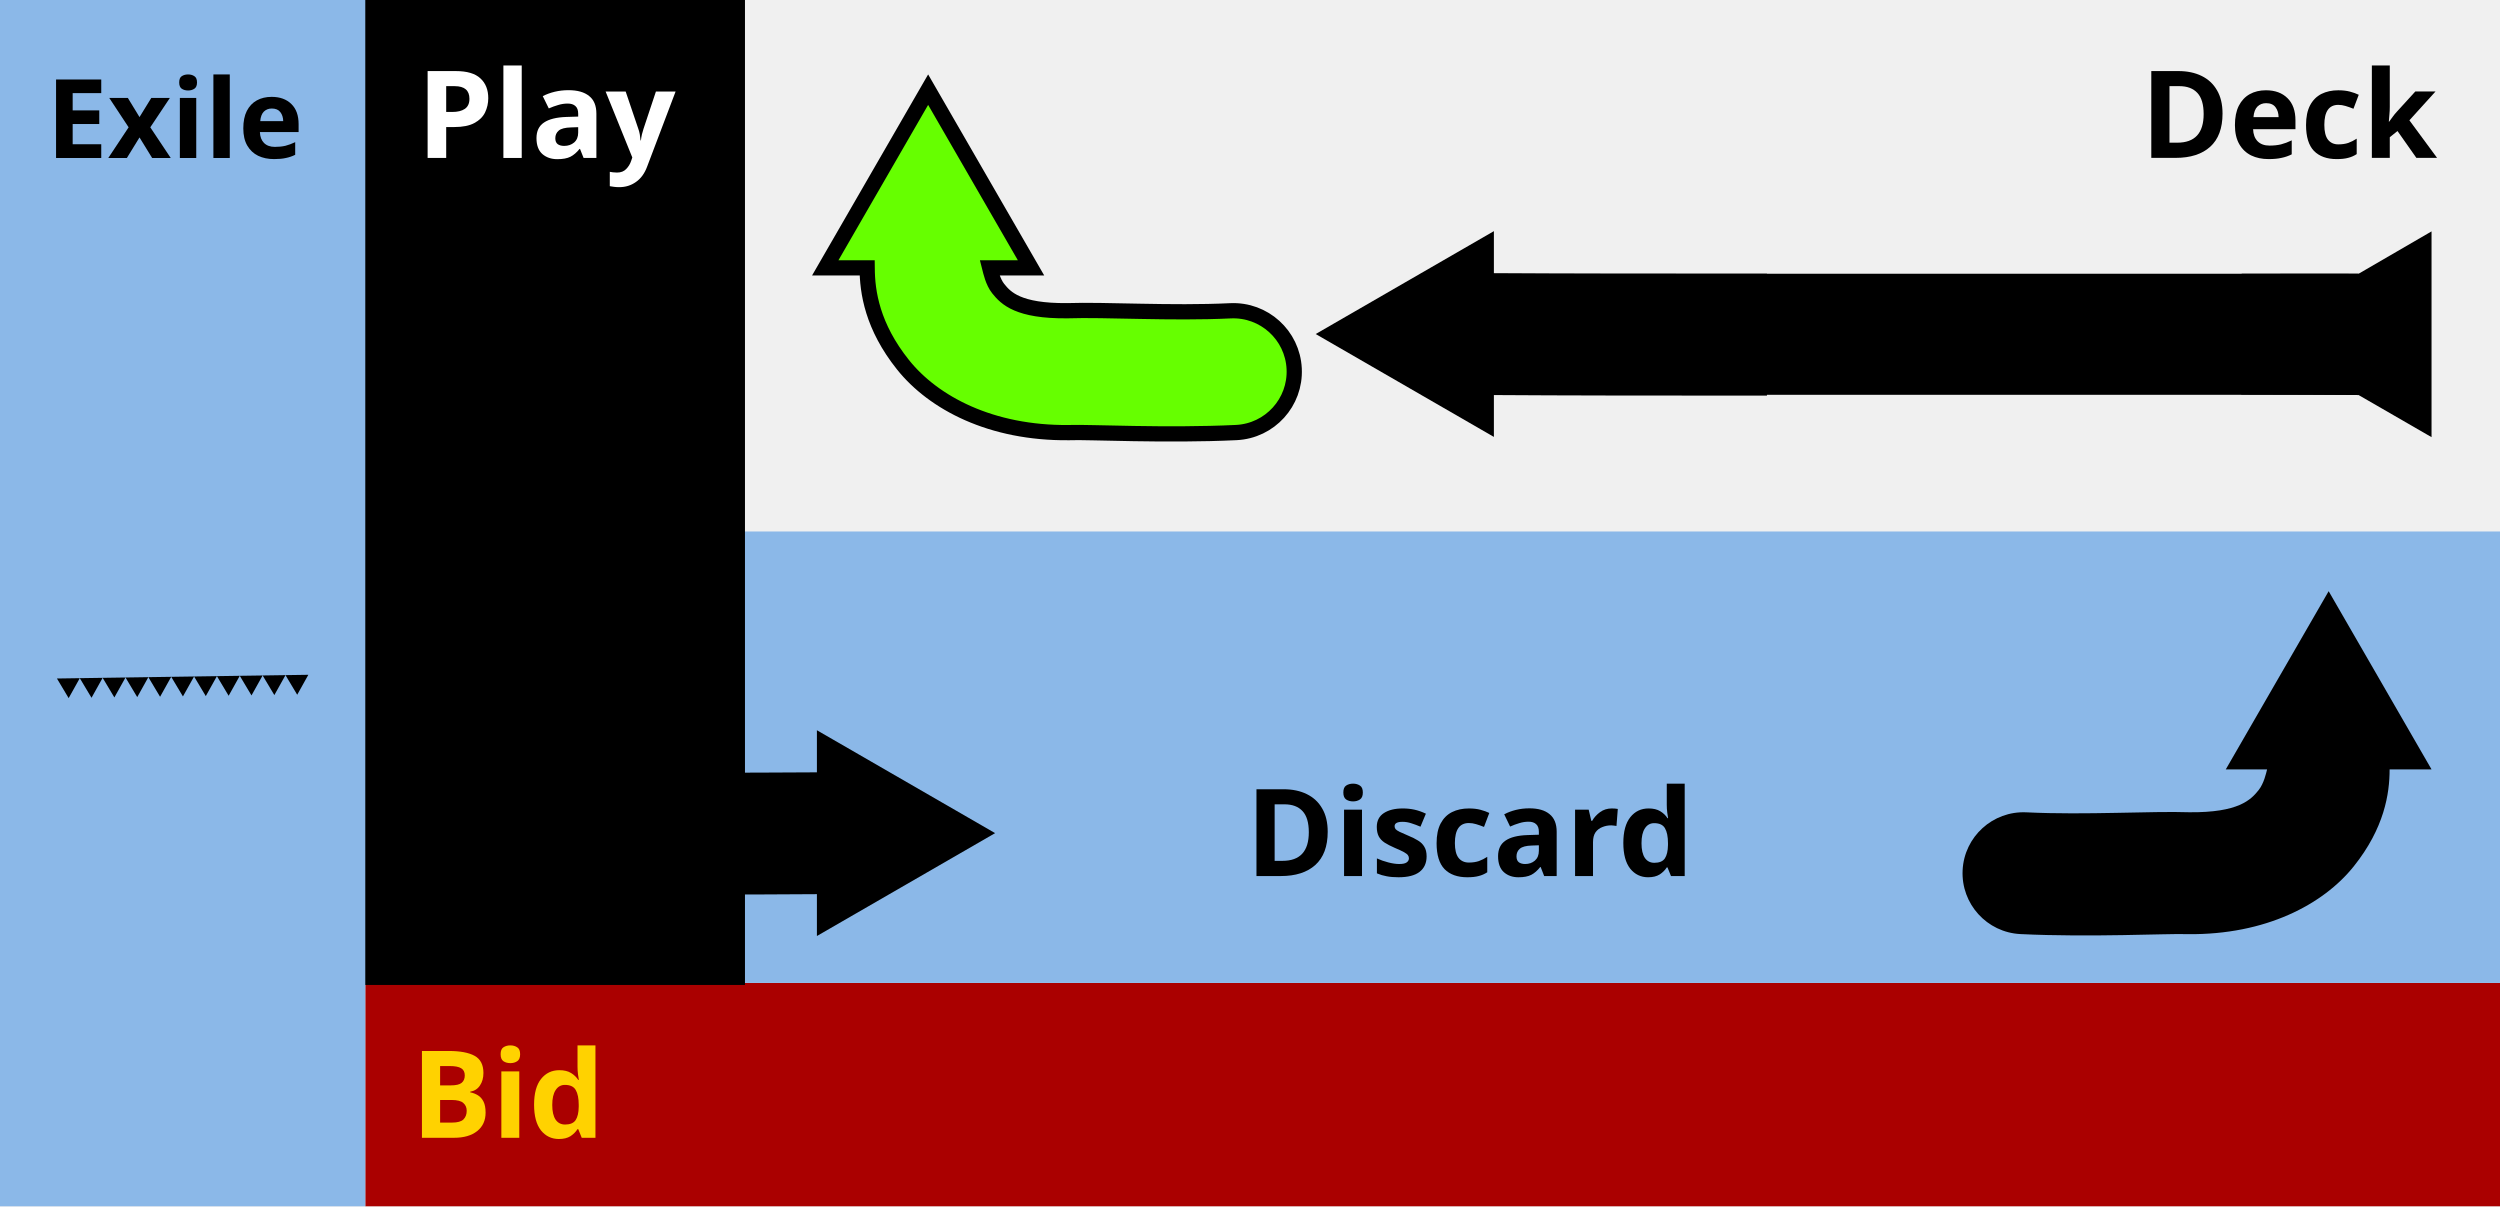
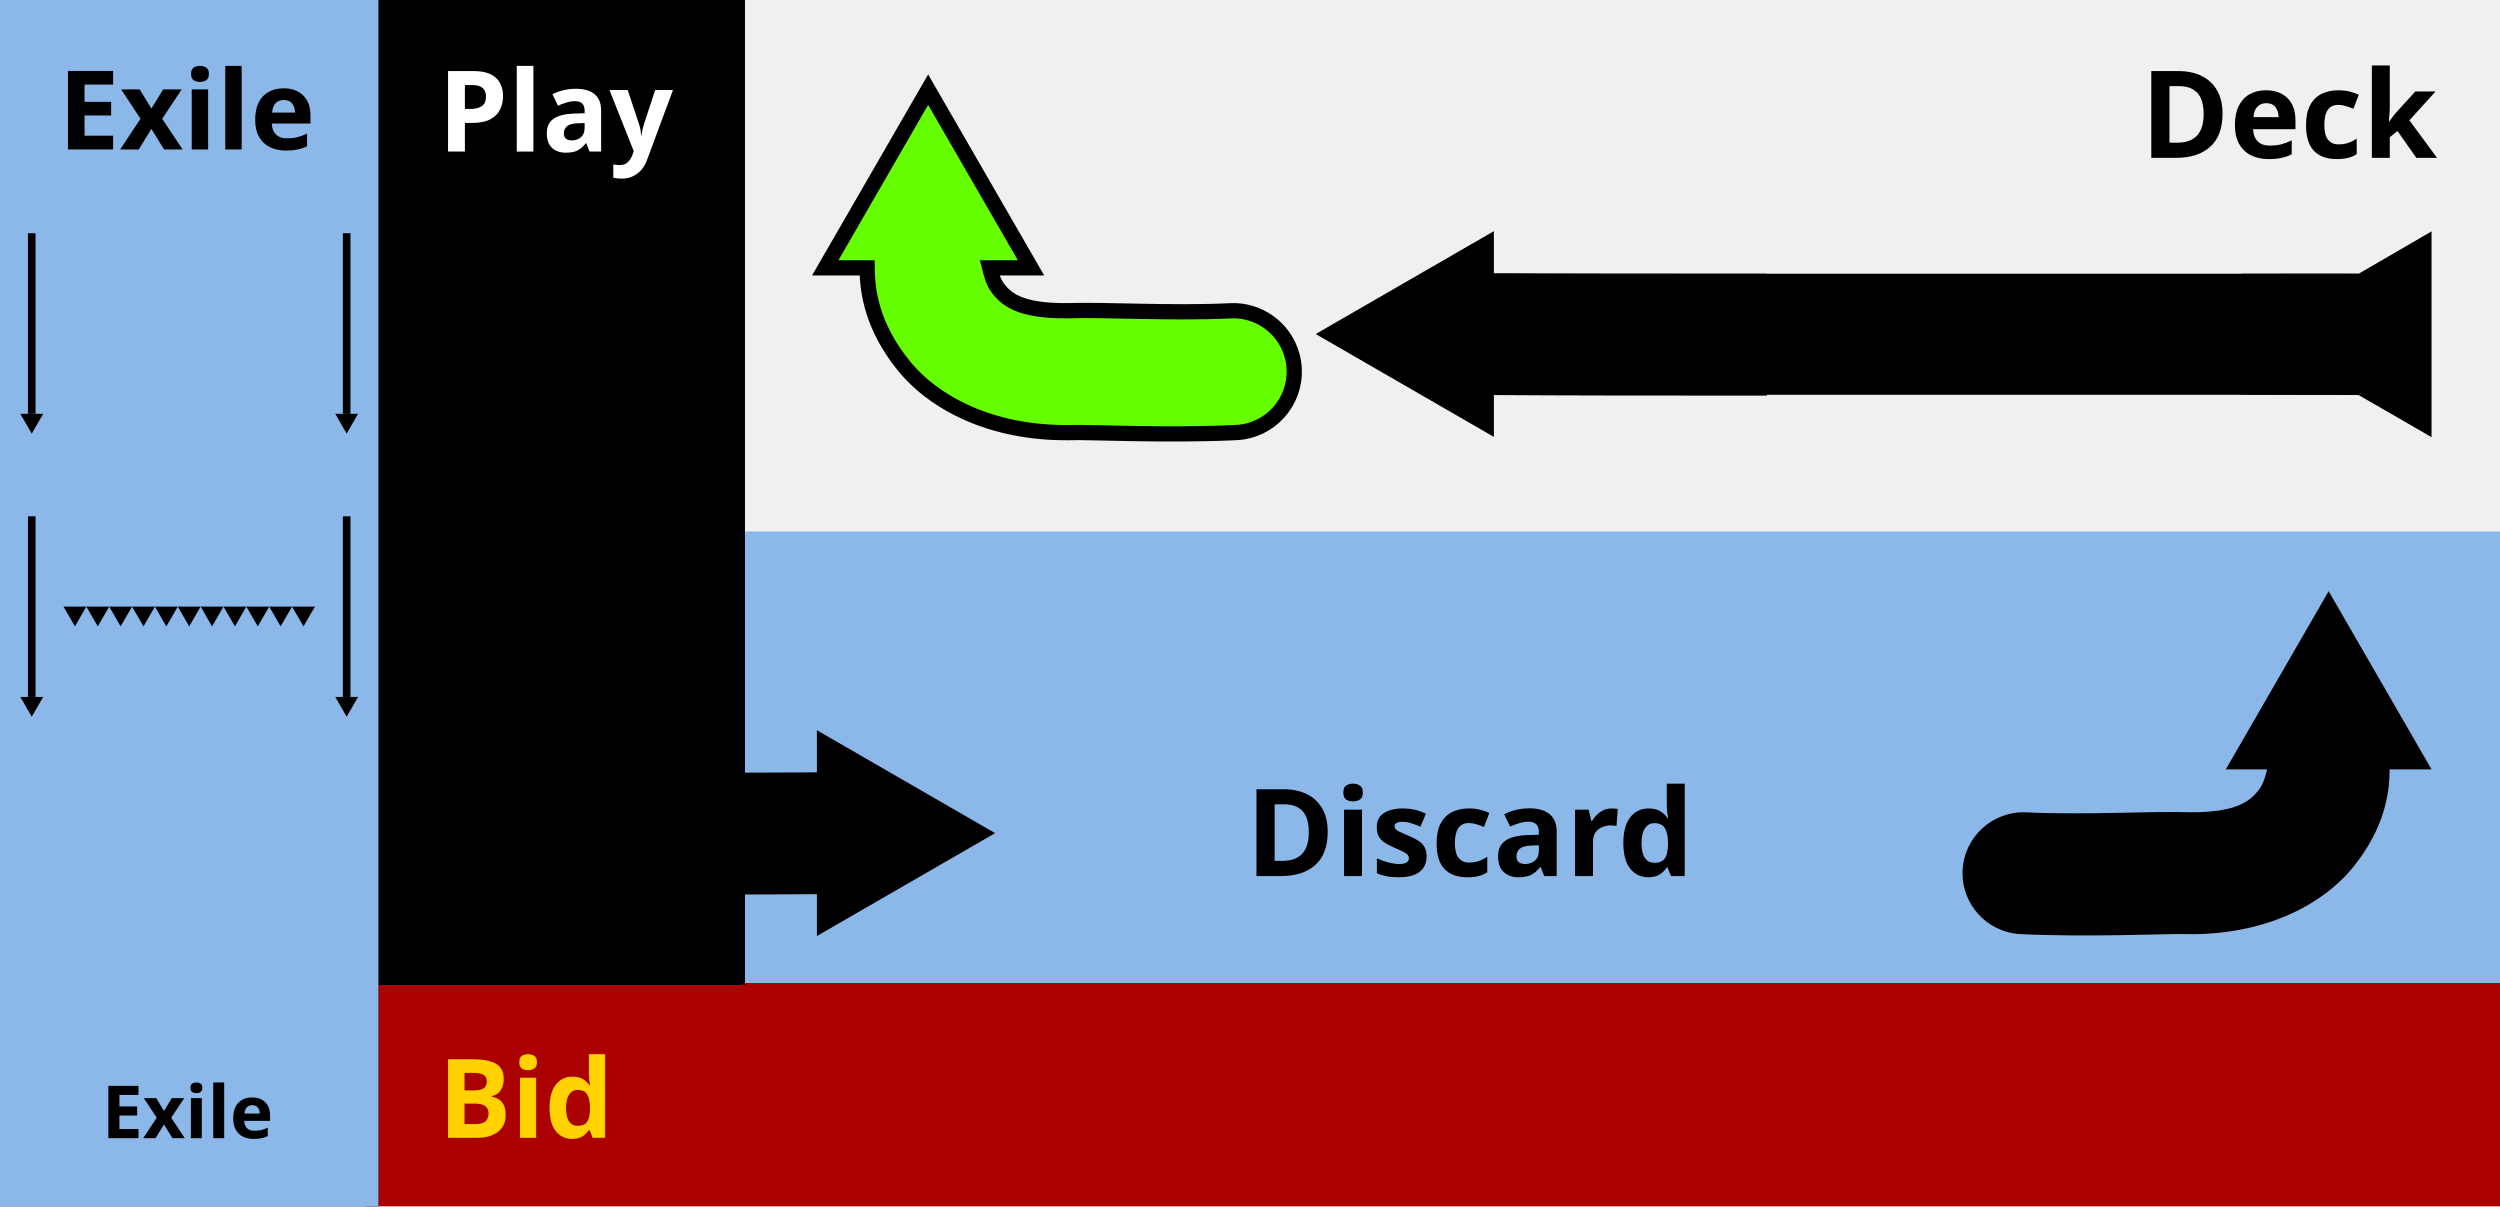
<svg xmlns="http://www.w3.org/2000/svg" width="1640.626" height="791.62" viewBox="0 0 1640.626 791.62" id="svg2" version="1.1" xml:space="preserve">
  <defs id="defs4" />
  <g id="layer1" transform="translate(643.7849,-990.1887)">
    <rect transform="rotate(90)" y="-996.841" x="1635.238" height="1400.908" width="146.571" id="rect4183-8-5-9-3-6-3-7-5-6-1-7-1-1-3-9-7-2-5-7-2-6-1-2-2" style="fill:#aa0000;fill-opacity:1;stroke:none;stroke-width:13.235;stroke-linecap:round;stroke-linejoin:round;stroke-miterlimit:4;stroke-dasharray:none;stroke-opacity:1" ry="0" />
    <rect transform="rotate(90)" y="-996.841" x="1338.976" height="1639.264" width="296.262" id="rect4183-8-5-9-3-6-3-7-5-6-1-7-1-1-3-9-7-2-5-7-2-6-1-2-28-6" style="fill:#8bb8e8;fill-opacity:1;stroke:none;stroke-width:14.316;stroke-linecap:round;stroke-linejoin:round;stroke-miterlimit:4;stroke-dasharray:none;stroke-opacity:1" ry="0" />
    <rect transform="rotate(90)" y="154.898" x="990.189" height="487.526" width="646.377" id="rect4183-8-5-9-3-6-3-7-5-6-1-7-1-1-3-9-7-2-5-7-2-6-1-2-28-9" style="fill:#000000;fill-opacity:1;stroke:none;stroke-width:12.974;stroke-linecap:round;stroke-linejoin:miter;stroke-miterlimit:4;stroke-dasharray:none;stroke-opacity:1" ry="0" />
    <g id="g4546" transform="matrix(3.58096,0,0,2.224477,174.3997,-2078.988)" style="fill:#b3b3b3" />
    <g id="g4546-2" transform="matrix(3.58096,0,0,2.224477,204.5778,-1888.983)" style="fill:#b3b3b3" />
    <g id="g4546-6" transform="matrix(3.58096,0,0,2.224477,-78.36814,-1512.532)" style="fill:#b3b3b3" />
    <g aria-label="SHIP" transform="matrix(0,0.7466666,-0.7466666,0,362.2432,657.4747)" id="text2762" style="font-weight:bold;font-size:85.77px;line-height:1.25;-inkscape-font-specification:'sans-serif, Bold';fill:#ffffff;stroke-width:1.339" />
    <g id="g4546-60" transform="matrix(3.58096,0,0,2.224477,204.5778,-1271.28)" style="fill:#b3b3b3" />
    <g aria-label="SHIP" transform="matrix(0,0.7466667,-0.7466667,0,645.1894,898.7265)" id="text2762-8" style="font-weight:bold;font-size:85.77px;line-height:1.25;-inkscape-font-specification:'sans-serif, Bold';fill:#ffffff;stroke-width:1.339" />
    <g aria-label="Deck " transform="matrix(2.188597,0,0,2.211462,-2020.548,-1658.883)" id="text15701-9" style="font-weight:600;font-size:36.079px;line-height:1.25;font-family:FreeSans;-inkscape-font-specification:'FreeSans, Semi-Bold';stroke-width:0.455">
      <path d="m 1295.489,1231.599 q 0,6.53 -3.716,9.85 -3.68,3.283 -10.355,3.283 h -7.288 v -25.76 h 8.082 q 4.041,0 6.999,1.443 2.995,1.443 4.618,4.257 1.66,2.778 1.66,6.927 z m -5.664,0.144 q 0,-4.293 -1.876,-6.278 -1.876,-2.02 -5.448,-2.02 h -2.922 v 16.777 h 2.345 q 7.901,0 7.901,-8.479 z" id="path13756" />
      <path d="m 1308.514,1224.672 q 4.077,0 6.458,2.345 2.381,2.309 2.381,6.602 v 2.598 h -12.7 q 0.072,2.273 1.335,3.572 1.299,1.299 3.572,1.299 1.912,0 3.464,-0.361 1.551,-0.397 3.211,-1.191 v 4.149 q -1.443,0.722 -3.067,1.046 -1.587,0.361 -3.861,0.361 -2.958,0 -5.231,-1.082 -2.273,-1.119 -3.572,-3.355 -1.299,-2.237 -1.299,-5.628 0,-3.464 1.155,-5.737 1.191,-2.309 3.283,-3.464 2.093,-1.155 4.871,-1.155 z m 0.036,3.824 q -1.551,0 -2.598,1.01 -1.01,1.01 -1.191,3.139 h 7.54 q -0.036,-1.804 -0.938,-2.958 -0.902,-1.191 -2.814,-1.191 z" id="path13758" />
      <path d="m 1329.728,1245.093 q -4.402,0 -6.819,-2.417 -2.381,-2.453 -2.381,-7.685 0,-3.608 1.227,-5.881 1.227,-2.273 3.391,-3.355 2.201,-1.082 5.051,-1.082 2.02,0 3.5,0.397 1.515,0.397 2.634,0.938 l -1.587,4.149 q -1.263,-0.505 -2.381,-0.83 -1.082,-0.325 -2.165,-0.325 -4.185,0 -4.185,5.953 0,2.958 1.082,4.365 1.118,1.407 3.103,1.407 1.696,0 2.994,-0.433 1.299,-0.469 2.526,-1.263 v 4.582 q -1.227,0.794 -2.598,1.119 -1.335,0.361 -3.392,0.361 z" id="path13760" />
      <path d="m 1345.639,1229.579 q 0,1.118 -0.108,2.237 -0.072,1.082 -0.18,2.201 h 0.072 q 0.541,-0.758 1.118,-1.515 0.577,-0.794 1.227,-1.479 l 5.52,-5.989 h 6.061 l -7.829,8.551 8.298,11.148 h -6.206 l -5.664,-7.973 -2.309,1.84 v 6.133 h -5.376 v -27.42 h 5.376 z" id="path13762" />
    </g>
    <path id="path283-2-6" style="color:#000000;fill:#000000;fill-opacity:1;fill-rule:evenodd;stroke-width:2.2;stroke-linecap:round;-inkscape-stroke:none" d="m 884.396,1378.16 67.518,116.945 h -27.514 v 0.566 -0.566 c 0,15.941 -3.445,38.505 -23.508,63.598 -20.063,25.092 -57.894,45.026 -108.69,44.529 h -0.59 l -0.592,-0.024 c -11.806,-0.465 -62.808,2.196 -108.807,-0.022 a 40,40 0 0 1 -38.031,-41.873 40,40 0 0 1 41.873,-38.031 c 39.232,1.886 81.819,-0.929 107.117,-0.05 -0.066,-6e-4 -0.124,0 -0.19,0 l 1.182,0.026 c -0.317,-0.022 -0.67,-0.022 -0.992,-0.028 32.112,0.279 40.172,-8.163 45.233,-14.492 3.54,-4.428 4.995,-11.296 5.59,-13.635 h -27.115 z" />
    <g aria-label="Discard" transform="matrix(2.188597,0,0,2.211462,-1855.978,-1658.883)" id="text15701-9-8-9" style="font-weight:600;font-size:36.079px;line-height:1.25;font-family:FreeSans;-inkscape-font-specification:'FreeSans, Semi-Bold';stroke-width:0.455">
      <path d="m 951.979,1444.717 q 0,6.53 -3.716,9.85 -3.68,3.283 -10.355,3.283 h -7.288 v -25.76 h 8.082 q 4.041,0 6.999,1.443 2.995,1.443 4.618,4.257 1.66,2.778 1.66,6.927 z m -5.664,0.144 q 0,-4.293 -1.876,-6.278 -1.876,-2.02 -5.448,-2.02 h -2.922 v 16.777 h 2.345 q 7.901,0 7.901,-8.479 z" id="path13741" />
      <path d="m 959.591,1430.43 q 1.191,0 2.057,0.577 0.866,0.541 0.866,2.057 0,1.479 -0.866,2.057 -0.866,0.577 -2.057,0.577 -1.227,0 -2.093,-0.577 -0.83,-0.577 -0.83,-2.057 0,-1.515 0.83,-2.057 0.866,-0.577 2.093,-0.577 z m 2.67,7.721 v 19.699 h -5.376 v -19.699 z" id="path13743" />
      <path d="m 981.636,1452.005 q 0,2.994 -2.129,4.618 -2.093,1.587 -6.278,1.587 -2.057,0 -3.536,-0.289 -1.479,-0.253 -2.958,-0.866 v -4.438 q 1.587,0.722 3.428,1.191 1.84,0.469 3.247,0.469 1.587,0 2.237,-0.469 0.685,-0.469 0.685,-1.227 0,-0.505 -0.289,-0.902 -0.253,-0.397 -1.155,-0.902 -0.902,-0.505 -2.814,-1.299 -1.84,-0.794 -3.031,-1.551 -1.191,-0.794 -1.768,-1.876 -0.577,-1.118 -0.577,-2.778 0,-2.742 2.129,-4.113 2.129,-1.371 5.664,-1.371 1.84,0 3.5,0.361 1.66,0.361 3.428,1.191 l -1.624,3.861 q -1.443,-0.613 -2.742,-1.01 -1.299,-0.433 -2.634,-0.433 -2.381,0 -2.381,1.299 0,0.469 0.289,0.866 0.325,0.361 1.191,0.794 0.902,0.433 2.634,1.155 1.696,0.685 2.922,1.443 1.227,0.722 1.876,1.84 0.685,1.082 0.685,2.85 z" id="path13745" />
      <path d="m 993.83,1458.211 q -4.402,0 -6.819,-2.417 -2.381,-2.453 -2.381,-7.685 0,-3.608 1.227,-5.881 1.227,-2.273 3.391,-3.355 2.201,-1.082 5.051,-1.082 2.02,0 3.5,0.397 1.515,0.397 2.634,0.938 l -1.587,4.149 q -1.263,-0.505 -2.381,-0.83 -1.082,-0.325 -2.165,-0.325 -4.185,0 -4.185,5.953 0,2.958 1.082,4.365 1.118,1.407 3.103,1.407 1.696,0 2.995,-0.433 1.299,-0.469 2.526,-1.263 v 4.582 q -1.227,0.794 -2.598,1.119 -1.335,0.361 -3.391,0.361 z" id="path13747" />
      <path d="m 1012.447,1437.754 q 3.969,0 6.061,1.732 2.129,1.696 2.129,5.231 v 13.133 h -3.752 l -1.046,-2.67 h -0.144 q -1.263,1.587 -2.67,2.309 -1.407,0.722 -3.861,0.722 -2.634,0 -4.366,-1.515 -1.732,-1.551 -1.732,-4.726 0,-3.139 2.201,-4.618 2.201,-1.515 6.602,-1.66 l 3.428,-0.108 v -0.866 q 0,-1.551 -0.83,-2.273 -0.794,-0.722 -2.237,-0.722 -1.443,0 -2.814,0.433 -1.371,0.397 -2.742,1.01 l -1.768,-3.644 q 1.587,-0.83 3.5,-1.299 1.948,-0.469 4.041,-0.469 z m 0.758,11.04 q -2.598,0.072 -3.608,0.938 -1.01,0.866 -1.01,2.273 0,1.227 0.722,1.768 0.722,0.505 1.876,0.505 1.732,0 2.922,-1.01 1.191,-1.046 1.191,-2.922 v -1.623 z" id="path13749" />
      <path d="m 1037.161,1437.79 q 0.397,0 0.938,0.036 0.541,0.036 0.866,0.108 l -0.397,5.051 q -0.253,-0.072 -0.758,-0.108 -0.469,-0.072 -0.83,-0.072 -1.371,0 -2.634,0.505 -1.263,0.469 -2.057,1.551 -0.758,1.082 -0.758,2.958 v 10.03 h -5.376 v -19.699 h 4.077 l 0.794,3.319 h 0.253 q 0.866,-1.515 2.381,-2.598 1.515,-1.082 3.5,-1.082 z" id="path13751" />
      <path d="m 1048.057,1458.211 q -3.283,0 -5.376,-2.562 -2.057,-2.598 -2.057,-7.613 0,-5.051 2.093,-7.649 2.093,-2.598 5.484,-2.598 2.129,0 3.5,0.83 1.371,0.83 2.165,2.057 h 0.18 q -0.108,-0.577 -0.253,-1.66 -0.144,-1.118 -0.144,-2.273 v -6.314 h 5.376 v 27.42 h -4.113 l -1.046,-2.562 h -0.216 q -0.794,1.227 -2.129,2.092 -1.335,0.83 -3.464,0.83 z m 1.876,-4.293 q 2.237,0 3.139,-1.299 0.902,-1.335 0.938,-3.969 v -0.577 q 0,-2.886 -0.902,-4.402 -0.866,-1.515 -3.247,-1.515 -1.768,0 -2.778,1.551 -1.01,1.515 -1.01,4.402 0,2.886 1.01,4.366 1.01,1.443 2.85,1.443 z" id="path13753" />
    </g>
    <path id="path4788-2-6-6-6" style="fill:#000000;fill-opacity:1;stroke:none;stroke-width:22.727;stroke-dasharray:none;stroke-dashoffset:0;stroke-opacity:0.511" d="m -107.69,1604.45 116.943,-67.518 -116.943,-67.518 v 27.617 c -44.283,0.307 -108.445,0.364 -179.205,0.336 v 79.982 c 71.001,0.024 134.477,-0.052 179.205,-0.369 z" />
-     <g aria-label="Bid" transform="matrix(0.9948167,0,0,1.00521,261.3788,795.8879)" id="text15701-9-8" style="font-weight:600;font-size:79.374px;line-height:1.25;font-family:FreeSans;-inkscape-font-specification:'FreeSans, Semi-Bold';fill:#ffd200;stroke-width:1">
+     <g aria-label="Bid" transform="matrix(0.9005305,0,0,0.9099389,218.9668,885.0908)" id="text15701-9-8" style="font-weight:600;font-size:79.374px;line-height:1.25;font-family:FreeSans;-inkscape-font-specification:'FreeSans, Semi-Bold';fill:#ffd200;stroke-width:1">
      <path d="m -613.916,879.423 q 11.35,0 17.145,3.175 5.794,3.175 5.794,11.192 0,4.842 -2.302,8.175 -2.222,3.334 -6.429,4.048 v 0.397 q 2.857,0.556 5.159,1.984 2.302,1.429 3.651,4.127 1.349,2.699 1.349,7.144 0,7.699 -5.556,12.065 -5.556,4.366 -15.24,4.366 h -21.193 v -56.673 z m 1.349,22.463 q 5.239,0 7.223,-1.667 2.064,-1.667 2.064,-4.842 0,-3.254 -2.381,-4.683 -2.381,-1.429 -7.541,-1.429 h -6.35 v 12.62 z m -6.985,9.525 v 14.764 h 7.858 q 5.397,0 7.541,-2.064 2.143,-2.143 2.143,-5.636 0,-3.175 -2.222,-5.08 -2.143,-1.984 -7.858,-1.984 z" id="path13094" />
      <path d="m -573.197,875.772 q 2.619,0 4.524,1.27 1.905,1.191 1.905,4.524 0,3.254 -1.905,4.524 -1.905,1.27 -4.524,1.27 -2.699,0 -4.604,-1.27 -1.826,-1.27 -1.826,-4.524 0,-3.334 1.826,-4.524 1.905,-1.27 4.604,-1.27 z m 5.874,16.986 v 43.338 h -11.827 v -43.338 z" id="path13096" />
      <path d="m -541.21,936.89 q -7.223,0 -11.827,-5.636 -4.524,-5.715 -4.524,-16.748 0,-11.112 4.604,-16.827 4.604,-5.715 12.065,-5.715 4.683,0 7.699,1.826 3.016,1.826 4.762,4.524 h 0.397 q -0.238,-1.27 -0.556,-3.651 -0.318,-2.461 -0.318,-5.001 v -13.89 h 11.827 v 60.324 h -9.049 l -2.302,-5.636 h -0.476 q -1.746,2.699 -4.683,4.604 -2.937,1.826 -7.62,1.826 z m 4.127,-9.445 q 4.921,0 6.906,-2.857 1.984,-2.937 2.064,-8.731 v -1.27 q 0,-6.35 -1.984,-9.684 -1.905,-3.334 -7.144,-3.334 -3.889,0 -6.112,3.413 -2.222,3.334 -2.222,9.684 0,6.35 2.222,9.604 2.222,3.175 6.271,3.175 z" id="path13098" />
-     </g>
-     <rect transform="matrix(0,-1,-1,0,0,0)" y="404.067" x="-1781.809" height="239.717" width="791.62" id="rect4183-8-5-9-3-6-3-7-5-6-1-7-1-1-3-9-7-2-5-7-2-6-1-2-28-9-3-7" style="fill:#8bb8e8;fill-opacity:1;stroke:none;stroke-width:10.789;stroke-linecap:round;stroke-linejoin:miter;stroke-miterlimit:4;stroke-dasharray:none;stroke-opacity:1" ry="0" />
-     <g aria-label="Play" transform="matrix(1.017002,0,0,1.006074,279.1159,-493.7303)" id="text15701-9-5" style="font-weight:600;font-size:79.374px;line-height:1.25;font-family:FreeSans;-inkscape-font-specification:'FreeSans, Semi-Bold';fill:#ffffff;stroke:none;stroke-width:0.96">
-       <path d="m -613.439,1521.32 q 10.954,0 15.954,4.762 5.08,4.683 5.08,12.938 0,4.921 -2.064,9.287 -2.064,4.286 -6.906,6.905 -4.762,2.619 -13.017,2.619 h -5.159 v 20.161 h -11.985 v -56.673 z m -0.635,9.842 h -5.477 v 16.827 h 3.969 q 5.08,0 8.017,-1.984 3.016,-2.064 3.016,-6.588 0,-8.255 -9.525,-8.255 z" id="path13110" style="fill:#ffffff;stroke:none;stroke-width:0.96" />
-       <path d="m -570.815,1577.993 h -11.827 v -60.324 h 11.827 z" id="path13112" style="fill:#ffffff;stroke:none;stroke-width:0.96" />
-       <path d="m -540.653,1533.782 q 8.731,0 13.335,3.81 4.683,3.731 4.683,11.509 v 28.892 h -8.255 l -2.302,-5.874 h -0.318 q -2.778,3.492 -5.874,5.08 -3.096,1.587 -8.493,1.587 -5.794,0 -9.604,-3.334 -3.81,-3.413 -3.81,-10.398 0,-6.905 4.842,-10.16 4.842,-3.334 14.525,-3.651 l 7.541,-0.238 v -1.905 q 0,-3.413 -1.826,-5 -1.746,-1.587 -4.921,-1.587 -3.175,0 -6.191,0.953 -3.016,0.873 -6.032,2.222 l -3.889,-8.017 q 3.492,-1.826 7.699,-2.857 4.286,-1.032 8.89,-1.032 z m 1.667,24.288 q -5.715,0.159 -7.937,2.064 -2.222,1.905 -2.222,5 0,2.699 1.587,3.889 1.587,1.111 4.127,1.111 3.81,0 6.429,-2.223 2.619,-2.302 2.619,-6.429 v -3.572 z" id="path13114" style="fill:#ffffff;stroke:none;stroke-width:0.96" />
-       <path d="m -516.682,1534.655 h 12.938 l 8.175,24.368 q 0.635,1.746 0.952,3.651 0.317,1.826 0.476,3.889 h 0.238 q 0.238,-2.064 0.635,-3.889 0.476,-1.905 1.032,-3.651 l 8.017,-24.368 h 12.7 l -18.335,48.894 q -2.461,6.747 -7.223,10.081 -4.683,3.413 -10.874,3.413 -1.984,0 -3.492,-0.238 -1.429,-0.159 -2.54,-0.397 v -9.366 q 0.873,0.159 2.064,0.318 1.27,0.159 2.619,0.159 3.731,0 5.874,-2.302 2.222,-2.223 3.254,-5.397 l 0.714,-2.143 z" id="path13116" style="fill:#ffffff;stroke:none;stroke-width:0.96" />
-     </g>
-     <g aria-label="Play" transform="matrix(0.9948167,0,0,1.00521,-59.52122,-87.73282)" id="text15701-9-5-5-1-4" style="font-weight:600;font-size:79.374px;line-height:1.25;font-family:FreeSans;-inkscape-font-specification:'FreeSans, Semi-Bold';fill:#000000;fill-opacity:1;stroke-width:1">
-       <g aria-label="Exile" transform="scale(1.00521,0.9948168)" id="text2388-9" style="font-weight:bold;font-size:72.152px;font-family:'Atkinson Hyperlegible Next';-inkscape-font-specification:'Atkinson Hyperlegible Next Bold';fill:#000000;fill-opacity:1;stroke-width:4.153">
-         <path d="m -517.818,1181.605 h -29.655 v -51.517 h 29.655 v 8.947 h -18.76 v 11.328 h 17.461 v 8.947 h -17.461 v 13.276 h 18.76 z" style="font-family:'Noto Sans';-inkscape-font-specification:'Noto Sans, Bold';fill:#000000;fill-opacity:1" id="path5703" />
-         <path d="m -499.853,1161.474 -12.699,-19.265 h 12.194 l 7.648,12.555 7.72,-12.555 h 12.194 l -12.843,19.265 13.42,20.131 h -12.194 l -8.298,-13.492 -8.298,13.492 h -12.194 z" style="font-family:'Noto Sans';-inkscape-font-specification:'Noto Sans, Bold';fill:#000000;fill-opacity:1" id="path5705" />
-         <path d="m -460.818,1126.769 q 2.381,0 4.113,1.154 1.732,1.082 1.732,4.113 0,2.958 -1.732,4.113 -1.732,1.154 -4.113,1.154 -2.453,0 -4.185,-1.154 -1.659,-1.155 -1.659,-4.113 0,-3.03 1.659,-4.113 1.732,-1.154 4.185,-1.154 z m 5.339,15.441 v 39.395 h -10.751 v -39.395 z" style="font-family:'Noto Sans';-inkscape-font-specification:'Noto Sans, Bold';fill:#000000;fill-opacity:1" id="path5707" />
-         <path d="m -433.472,1181.605 h -10.751 v -54.836 h 10.751 z" style="font-family:'Noto Sans';-inkscape-font-specification:'Noto Sans, Bold';fill:#000000;fill-opacity:1" id="path5709" />
-         <path d="m -405.982,1141.488 q 8.153,0 12.915,4.69 4.762,4.618 4.762,13.204 v 5.195 h -25.398 q 0.144,4.546 2.67,7.143 2.597,2.598 7.143,2.598 3.824,0 6.927,-0.722 3.103,-0.794 6.422,-2.381 v 8.297 q -2.886,1.443 -6.133,2.092 -3.175,0.722 -7.72,0.722 -5.916,0 -10.462,-2.164 -4.546,-2.237 -7.143,-6.71 -2.597,-4.473 -2.597,-11.256 0,-6.927 2.309,-11.472 2.381,-4.618 6.566,-6.927 4.185,-2.309 9.741,-2.309 z m 0.072,7.648 q -3.103,0 -5.195,2.02 -2.02,2.02 -2.381,6.277 h 15.08 q -0.072,-3.608 -1.876,-5.917 -1.804,-2.381 -5.628,-2.381 z" style="font-family:'Noto Sans';-inkscape-font-specification:'Noto Sans, Bold';fill:#000000;fill-opacity:1" id="path5711" />
-       </g>
-     </g>
-     <g id="g1306" transform="matrix(-0.999891,0.01476146,0.01476146,0.999891,-1089.001,130.1213)">
-       <path style="fill:#000000;fill-opacity:1;stroke-width:4.923;stroke-linecap:round;stroke-dasharray:none;stroke-opacity:0" id="path41847-15-7-4-5" d="m 689.605,474.572 -36.922,-63.95 73.843,0 z" transform="matrix(0.2031325,0,0,0.2031325,-760.8441,1228.907)" />
-       <path style="fill:#000000;fill-opacity:1;stroke-width:4.923;stroke-linecap:round;stroke-dasharray:none;stroke-opacity:0" id="path41847-15-7-4-5-3" d="m 689.605,474.572 -36.922,-63.95 73.843,0 z" transform="matrix(0.2031325,0,0,0.2031325,-745.8441,1228.907)" />
-       <path style="fill:#000000;fill-opacity:1;stroke-width:4.923;stroke-linecap:round;stroke-dasharray:none;stroke-opacity:0" id="path41847-15-7-4-5-3-6" d="m 689.605,474.572 -36.922,-63.95 73.843,0 z" transform="matrix(0.2031325,0,0,0.2031325,-730.8441,1228.907)" />
-       <path style="fill:#000000;fill-opacity:1;stroke-width:4.923;stroke-linecap:round;stroke-dasharray:none;stroke-opacity:0" id="path41847-15-7-4-5-3-7" d="m 689.605,474.572 -36.922,-63.95 73.843,0 z" transform="matrix(0.2031325,0,0,0.2031325,-715.8441,1228.907)" />
-       <path style="fill:#000000;fill-opacity:1;stroke-width:4.923;stroke-linecap:round;stroke-dasharray:none;stroke-opacity:0" id="path41847-15-7-4-5-3-5" d="m 689.605,474.572 -36.922,-63.95 73.843,0 z" transform="matrix(0.2031325,0,0,0.2031325,-700.8441,1228.907)" />
-       <path style="fill:#000000;fill-opacity:1;stroke-width:4.923;stroke-linecap:round;stroke-dasharray:none;stroke-opacity:0" id="path41847-15-7-4-5-3-3" d="m 689.605,474.572 -36.922,-63.95 73.843,0 z" transform="matrix(0.2031325,0,0,0.2031325,-685.8441,1228.907)" />
-       <path style="fill:#000000;fill-opacity:1;stroke-width:4.923;stroke-linecap:round;stroke-dasharray:none;stroke-opacity:0" id="path41847-15-7-4-5-3-2" d="m 689.605,474.572 -36.922,-63.95 73.843,0 z" transform="matrix(0.2031325,0,0,0.2031325,-670.8441,1228.907)" />
-       <path style="fill:#000000;fill-opacity:1;stroke-width:4.923;stroke-linecap:round;stroke-dasharray:none;stroke-opacity:0" id="path41847-15-7-4-5-3-9" d="m 689.605,474.572 -36.922,-63.95 73.843,0 z" transform="matrix(0.2031325,0,0,0.2031325,-655.8441,1228.907)" />
-       <path style="fill:#000000;fill-opacity:1;stroke-width:4.923;stroke-linecap:round;stroke-dasharray:none;stroke-opacity:0" id="path41847-15-7-4-5-3-1" d="m 689.605,474.572 -36.922,-63.95 73.843,0 z" transform="matrix(0.2031325,0,0,0.2031325,-640.8441,1228.907)" />
-       <path style="fill:#000000;fill-opacity:1;stroke-width:4.923;stroke-linecap:round;stroke-dasharray:none;stroke-opacity:0" id="path41847-15-7-4-5-3-27" d="m 689.605,474.572 -36.922,-63.95 73.843,0 z" transform="matrix(0.2031325,0,0,0.2031325,-610.8441,1228.907)" />
-       <path style="fill:#000000;fill-opacity:1;stroke-width:4.923;stroke-linecap:round;stroke-dasharray:none;stroke-opacity:0" id="path41847-15-7-4-5-3-0" d="m 689.605,474.572 -36.922,-63.95 73.843,0 z" transform="matrix(0.2031325,0,0,0.2031325,-625.8441,1228.907)" />
    </g>
    <g id="g1" transform="matrix(0.9999999,0,0,-0.9999999,30.17796,2615.629)">
      <path id="path283-2" style="color:#000000;fill:#66ff00;fill-opacity:1;fill-rule:evenodd;stroke:#000000;stroke-width:10;stroke-linecap:round;stroke-dasharray:none" d="m -64.87,1566.604 -67.518,-116.945 h 27.514 l 0.008,-0.566 -0.004,0.566 c 0,-15.941 3.445,-38.505 23.508,-63.598 20.063,-25.092 57.894,-45.026 108.689,-44.529 h 0.59 l 0.592,0.024 c 11.806,0.465 62.808,-2.196 108.807,0.022 a 40,40 0 0 1 38.031,41.873 40,40 0 0 1 -41.873,38.031 c -39.232,-1.887 -81.819,0.929 -107.117,0.05 0.066,6e-4 0.123,0 0.189,0 l -1.182,-0.026 c 0.317,0.022 0.67,0.022 0.992,0.028 -32.112,-0.279 -40.172,8.163 -45.232,14.492 -3.54,4.428 -4.996,11.297 -5.59,13.635 H 2.65 Z" />
      <path id="path4788-2-6-6" style="fill:#000000;fill-opacity:1;stroke:none;stroke-width:22.727;stroke-dasharray:none;stroke-dashoffset:0;stroke-opacity:0.511" d="m 306.401,1338.715 -116.943,67.518 116.943,67.518 v -27.617 c 44.283,-0.307 108.445,-0.364 179.205,-0.336 v -79.982 c -71.001,-0.024 -134.477,0.054 -179.205,0.369 z" />
      <path id="path4788-2-6-7" style="fill:#000000;fill-opacity:1;stroke:none;stroke-width:22.727;stroke-dasharray:none;stroke-dashoffset:0;stroke-opacity:0.511" d="m 921.735,1338.557 -47.869,27.637 c -19.999,0.172 -46.239,0.272 -77.014,0.324 l 0.278,79.279 c 30.74,-0.056 56.344,0.174 76.736,0 l 47.869,27.795 z" />
      <rect style="fill:#000000;stroke-width:11.131;stroke-linecap:round;stroke-opacity:0.153" id="rect630" width="568.126" height="79.445" x="305.74" y="1366.352" />
    </g>
+     <rect transform="rotate(90)" y="395.451" x="990.189" height="248.334" width="791.62" id="rect4183-8-5-9-3-6-3-7-5-6-1-7-1-1-3-9-7-2-5-7-2-6-1-2-28-9-3" style="fill:#000000;fill-opacity:1;stroke:none;stroke-width:10.789;stroke-linecap:round;stroke-linejoin:miter;stroke-miterlimit:4;stroke-dasharray:none;stroke-opacity:1" ry="0" />
+     <rect transform="matrix(0,-1,-1,0,0,0)" y="395.451" x="-1781.809" height="248.334" width="791.62" id="rect4183-8-5-9-3-6-3-7-5-6-1-7-1-1-3-9-7-2-5-7-2-6-1-2-28-9-3-2" style="fill:#8bb8e8;fill-opacity:1;stroke:none;stroke-width:10.789;stroke-linecap:round;stroke-linejoin:miter;stroke-miterlimit:4;stroke-dasharray:none;stroke-opacity:1" ry="0" />
+     <g aria-label="Exile" transform="translate(-51.72873,-93.34204)" id="text2388-9-3" style="font-weight:bold;font-size:72.152px;line-height:1.25;font-family:'Atkinson Hyperlegible Next';-inkscape-font-specification:'Atkinson Hyperlegible Next Bold';fill:#000000;fill-opacity:1;stroke-width:4.153">
+       <path d="m -517.818,1181.605 h -29.655 v -51.517 h 29.655 v 8.947 h -18.76 v 11.328 h 17.461 v 8.947 h -17.461 v 13.276 h 18.76 z" style="font-family:'Noto Sans';-inkscape-font-specification:'Noto Sans, Bold';fill:#000000;fill-opacity:1" id="path5703-7" />
+       <path d="m -499.853,1161.474 -12.699,-19.265 h 12.194 l 7.648,12.555 7.72,-12.555 h 12.194 l -12.843,19.265 13.42,20.131 h -12.194 l -8.298,-13.492 -8.298,13.492 h -12.194 z" style="font-family:'Noto Sans';-inkscape-font-specification:'Noto Sans, Bold';fill:#000000;fill-opacity:1" id="path5705-8" />
+       <path d="m -460.818,1126.769 q 2.381,0 4.113,1.154 1.732,1.082 1.732,4.113 0,2.958 -1.732,4.113 -1.732,1.154 -4.113,1.154 -2.453,0 -4.185,-1.154 -1.659,-1.155 -1.659,-4.113 0,-3.03 1.659,-4.113 1.732,-1.154 4.185,-1.154 z m 5.339,15.441 v 39.395 h -10.751 v -39.395 z" style="font-family:'Noto Sans';-inkscape-font-specification:'Noto Sans, Bold';fill:#000000;fill-opacity:1" id="path5707-82" />
+       <path d="m -433.472,1181.605 h -10.751 v -54.836 h 10.751 z" style="font-family:'Noto Sans';-inkscape-font-specification:'Noto Sans, Bold';fill:#000000;fill-opacity:1" id="path5709-9" />
+       <path d="m -405.982,1141.488 q 8.153,0 12.915,4.69 4.762,4.618 4.762,13.204 v 5.195 h -25.398 q 0.144,4.546 2.67,7.143 2.597,2.598 7.143,2.598 3.824,0 6.927,-0.722 3.103,-0.794 6.422,-2.381 v 8.297 q -2.886,1.443 -6.133,2.092 -3.175,0.722 -7.72,0.722 -5.916,0 -10.462,-2.164 -4.546,-2.237 -7.143,-6.71 -2.597,-4.473 -2.597,-11.256 0,-6.927 2.309,-11.472 2.381,-4.618 6.566,-6.927 4.185,-2.309 9.741,-2.309 z m 0.072,7.648 q -3.103,0 -5.195,2.02 -2.02,2.02 -2.381,6.277 h 15.08 q -0.072,-3.608 -1.876,-5.917 -1.804,-2.381 -5.628,-2.381 z" style="font-family:'Noto Sans';-inkscape-font-specification:'Noto Sans, Bold';fill:#000000;fill-opacity:1" id="path5711-1" />
+     </g>
+     <g aria-label="Exile" transform="matrix(0.6666642,0,0,0.6666642,-207.6929,949.3886)" id="text2388-9-2" style="font-weight:bold;font-size:72.152px;line-height:1.25;font-family:'Atkinson Hyperlegible Next';-inkscape-font-specification:'Atkinson Hyperlegible Next Bold';fill:#000000;fill-opacity:1;stroke-width:4.153">
+       <path d="m -517.818,1181.605 h -29.655 v -51.517 h 29.655 v 8.947 h -18.76 v 11.328 h 17.461 v 8.947 h -17.461 v 13.276 h 18.76 z" style="font-family:'Noto Sans';-inkscape-font-specification:'Noto Sans, Bold';fill:#000000;fill-opacity:1" id="path5703-1" />
+       <path d="m -499.853,1161.474 -12.699,-19.265 h 12.194 l 7.648,12.555 7.72,-12.555 h 12.194 l -12.843,19.265 13.42,20.131 h -12.194 l -8.298,-13.492 -8.298,13.492 h -12.194 z" style="font-family:'Noto Sans';-inkscape-font-specification:'Noto Sans, Bold';fill:#000000;fill-opacity:1" id="path5705-6" />
+       <path d="m -460.818,1126.769 q 2.381,0 4.113,1.154 1.732,1.082 1.732,4.113 0,2.958 -1.732,4.113 -1.732,1.154 -4.113,1.154 -2.453,0 -4.185,-1.154 -1.659,-1.155 -1.659,-4.113 0,-3.03 1.659,-4.113 1.732,-1.154 4.185,-1.154 z m 5.339,15.441 v 39.395 h -10.751 v -39.395 z" style="font-family:'Noto Sans';-inkscape-font-specification:'Noto Sans, Bold';fill:#000000;fill-opacity:1" id="path5707-8" />
+       <path d="m -433.472,1181.605 h -10.751 v -54.836 h 10.751 z" style="font-family:'Noto Sans';-inkscape-font-specification:'Noto Sans, Bold';fill:#000000;fill-opacity:1" id="path5709-5" />
+       <path d="m -405.982,1141.488 q 8.153,0 12.915,4.69 4.762,4.618 4.762,13.204 v 5.195 h -25.398 q 0.144,4.546 2.67,7.143 2.597,2.598 7.143,2.598 3.824,0 6.927,-0.722 3.103,-0.794 6.422,-2.381 v 8.297 q -2.886,1.443 -6.133,2.092 -3.175,0.722 -7.72,0.722 -5.916,0 -10.462,-2.164 -4.546,-2.237 -7.143,-6.71 -2.597,-4.473 -2.597,-11.256 0,-6.927 2.309,-11.472 2.381,-4.618 6.566,-6.927 4.185,-2.309 9.741,-2.309 z m 0.072,7.648 q -3.103,0 -5.195,2.02 -2.02,2.02 -2.381,6.277 h 15.08 q -0.072,-3.608 -1.876,-5.917 -1.804,-2.381 -5.628,-2.381 z" style="font-family:'Noto Sans';-inkscape-font-specification:'Noto Sans, Bold';fill:#000000;fill-opacity:1" id="path5711-7" />
+     </g>
+     <g id="g11" transform="matrix(1,0,0,-1,304.8458,2673.802)">
+       <g id="g7" transform="translate(-143.9825,-157.6605)">
+         <path style="fill:#000000;fill-opacity:1;stroke-width:4.923;stroke-linecap:round;stroke-dasharray:none;stroke-opacity:0" id="path41847-15-7-4" d="m 689.605,474.572 -36.922,-63.95 73.843,0 z" transform="matrix(0.2031325,0,0,-0.2031325,-895.5624,1526.594)" />
+         <path style="fill:#000000;fill-opacity:1;stroke-width:4.923;stroke-linecap:round;stroke-dasharray:none;stroke-opacity:0" id="path41847-15-7-4-9" d="m 689.605,474.572 -36.922,-63.95 73.843,0 z" transform="matrix(0.2031325,0,0,-0.2031325,-880.5624,1526.594)" />
+         <path style="fill:#000000;fill-opacity:1;stroke-width:4.923;stroke-linecap:round;stroke-dasharray:none;stroke-opacity:0" id="path41847-15-7-4-7" d="m 689.605,474.572 -36.922,-63.95 73.843,0 z" transform="matrix(0.2031325,0,0,-0.2031325,-865.5624,1526.594)" />
+         <path style="fill:#000000;fill-opacity:1;stroke-width:4.923;stroke-linecap:round;stroke-dasharray:none;stroke-opacity:0" id="path41847-15-7-4-54" d="m 689.605,474.572 -36.922,-63.95 73.843,0 z" transform="matrix(0.2031325,0,0,-0.2031325,-850.5624,1526.594)" />
+         <path style="fill:#000000;fill-opacity:1;stroke-width:4.923;stroke-linecap:round;stroke-dasharray:none;stroke-opacity:0" id="path41847-15-7-4-1" d="m 689.605,474.572 -36.922,-63.95 73.843,0 z" transform="matrix(0.2031325,0,0,-0.2031325,-835.5624,1526.594)" />
+         <path style="fill:#000000;fill-opacity:1;stroke-width:4.923;stroke-linecap:round;stroke-dasharray:none;stroke-opacity:0" id="path41847-15-7-4-3" d="m 689.605,474.572 -36.922,-63.95 73.843,0 z" transform="matrix(0.2031325,0,0,-0.2031325,-820.5624,1526.594)" />
+         <path style="fill:#000000;fill-opacity:1;stroke-width:4.923;stroke-linecap:round;stroke-dasharray:none;stroke-opacity:0" id="path41847-15-7-4-4" d="m 689.605,474.572 -36.922,-63.95 73.843,0 z" transform="matrix(0.2031325,0,0,-0.2031325,-805.5624,1526.594)" />
+         <path style="fill:#000000;fill-opacity:1;stroke-width:4.923;stroke-linecap:round;stroke-dasharray:none;stroke-opacity:0" id="path41847-15-7-4-13" d="m 689.605,474.572 -36.922,-63.95 73.843,0 z" transform="matrix(0.2031325,0,0,-0.2031325,-790.5624,1526.594)" />
+         <path style="fill:#000000;fill-opacity:1;stroke-width:4.923;stroke-linecap:round;stroke-dasharray:none;stroke-opacity:0" id="path41847-15-7-4-74" d="m 689.605,474.572 -36.922,-63.95 73.843,0 z" transform="matrix(0.2031325,0,0,-0.2031325,-775.5624,1526.594)" />
+         <path style="fill:#000000;fill-opacity:1;stroke-width:4.923;stroke-linecap:round;stroke-dasharray:none;stroke-opacity:0" id="path41847-15-7-4-77" d="m 689.605,474.572 -36.922,-63.95 73.843,0 z" transform="matrix(0.2031325,0,0,-0.2031325,-760.5624,1526.594)" />
+         <path style="fill:#000000;fill-opacity:1;stroke-width:4.923;stroke-linecap:round;stroke-dasharray:none;stroke-opacity:0" id="path41847-15-7-4-31" d="m 689.605,474.572 -36.922,-63.95 73.843,0 z" transform="matrix(0.2031325,0,0,-0.2031325,-745.5624,1526.594)" />
+       </g>
+     </g>
+     <g aria-label="Play" transform="matrix(0.9948168,0,0,1.00521,278.5113,-497.9523)" id="text15701-9-5" style="font-weight:600;font-size:79.374px;line-height:1.25;font-family:FreeSans;-inkscape-font-specification:'FreeSans, Semi-Bold';fill:#ffffff;stroke-width:1">
+       <path d="m -614.755,1526.827 q 10.157,0 14.794,4.416 4.71,4.343 4.71,11.997 0,4.563 -1.914,8.611 -1.914,3.974 -6.403,6.403 -4.416,2.429 -12.071,2.429 h -4.784 v 18.695 h -11.114 v -52.551 z m -0.589,9.127 h -5.078 v 15.604 h 3.68 q 4.71,0 7.434,-1.84 2.797,-1.914 2.797,-6.109 0,-7.654 -8.832,-7.654 z" id="path13110" style="fill:#ffffff;stroke-width:0.927" />
+       <path d="m -575.231,1579.379 h -10.967 v -55.937 h 10.967 z" id="path13112" style="fill:#ffffff;stroke-width:0.927" />
+       <path d="m -547.263,1538.383 q 8.096,0 12.365,3.533 4.342,3.459 4.342,10.672 v 26.791 h -7.655 l -2.134,-5.447 h -0.294 q -2.576,3.238 -5.446,4.71 -2.87,1.472 -7.875,1.472 -5.373,0 -8.906,-3.091 -3.533,-3.165 -3.533,-9.642 0,-6.403 4.49,-9.421 4.49,-3.091 13.469,-3.386 l 6.992,-0.221 v -1.766 q 0,-3.165 -1.693,-4.637 -1.619,-1.472 -4.563,-1.472 -2.944,0 -5.741,0.883 -2.797,0.81 -5.594,2.061 l -3.606,-7.434 q 3.238,-1.693 7.139,-2.65 3.974,-0.957 8.243,-0.957 z m 1.546,22.522 q -5.299,0.147 -7.36,1.914 -2.061,1.766 -2.061,4.637 0,2.502 1.472,3.606 1.472,1.03 3.827,1.03 3.533,0 5.962,-2.061 2.429,-2.134 2.429,-5.962 v -3.312 z" id="path13114" style="fill:#ffffff;stroke-width:0.927" />
+       <path d="m -525.035,1539.192 h 11.997 l 7.581,22.596 q 0.589,1.619 0.883,3.386 0.294,1.693 0.442,3.607 h 0.221 q 0.221,-1.914 0.589,-3.607 0.442,-1.766 0.957,-3.386 l 7.434,-22.596 h 11.776 l -17.002,45.338 q -2.282,6.256 -6.698,9.347 -4.342,3.165 -10.083,3.165 -1.84,0 -3.238,-0.221 -1.325,-0.147 -2.355,-0.368 v -8.685 q 0.81,0.147 1.914,0.294 1.178,0.147 2.429,0.147 3.459,0 5.446,-2.134 2.061,-2.061 3.018,-5.005 l 0.662,-1.987 z" id="path13116" style="fill:#ffffff;stroke-width:0.927" />
+     </g>
+     <g id="g13-9" transform="matrix(1,0,0,-1,472.5488,2744.949)">
+       <g id="g1677-6-8" transform="matrix(1,0,0,-1,-4147.696,12574.762)" style="fill:#000000">
+         <path style="fill:#000000;fill-opacity:1;stroke-width:4.923;stroke-linecap:round;stroke-dasharray:none;stroke-opacity:0" id="path41847-15-7-4-8-6-4" d="m 689.605,474.572 -36.922,-63.95 73.843,0 z" transform="matrix(0.2031325,0,0,0.2031325,2912.115,11193.938)" />
+         <path style="color:#000000;fill:#000000;stroke-width:0.707;stroke-dasharray:none" d="m 3049.695,11158.837 v 118.512 h 5 v -118.512 z" id="path3330-5-3-2-5-2-3-2-72-4-4-1-2-6-3-2-1-2-1-8-5-2-3-7-0-6-3-1-0" />
+       </g>
+       <g id="g1677-3-8-7" transform="matrix(1,0,0,-1,-3941.03,12574.762)" style="fill:#000000">
+         <path style="fill:#000000;fill-opacity:1;stroke-width:4.923;stroke-linecap:round;stroke-dasharray:none;stroke-opacity:0" id="path41847-15-7-4-8-8-4-6" d="m 689.605,474.572 -36.922,-63.95 73.843,0 z" transform="matrix(0.2031325,0,0,0.2031325,2912.115,11193.938)" />
+         <path style="color:#000000;fill:#000000;stroke-width:0.707;stroke-dasharray:none" d="m 3049.695,11158.845 v 118.504 h 5 v -118.504 z" id="path3330-5-3-2-5-2-3-2-72-4-4-1-2-6-3-2-1-2-1-8-5-2-3-7-0-6-3-9-9-3" />
+       </g>
+     </g>
+     <g id="g13-9-5" transform="matrix(1,0,0,-1,472.5488,2559.178)">
+       <g id="g1677-6-8-4" transform="matrix(1,0,0,-1,-4147.696,12574.762)" style="fill:#000000">
+         <path style="fill:#000000;fill-opacity:1;stroke-width:4.923;stroke-linecap:round;stroke-dasharray:none;stroke-opacity:0" id="path41847-15-7-4-8-6-4-2" d="m 689.605,474.572 -36.922,-63.95 73.843,0 z" transform="matrix(0.2031325,0,0,0.2031325,2912.115,11193.938)" />
+         <path style="color:#000000;fill:#000000;stroke-width:0.707;stroke-dasharray:none" d="m 3049.695,11158.837 v 118.512 h 5 v -118.512 z" id="path3330-5-3-2-5-2-3-2-72-4-4-1-2-6-3-2-1-2-1-8-5-2-3-7-0-6-3-1-0-0" />
+       </g>
+       <g id="g1677-3-8-7-9" transform="matrix(1,0,0,-1,-3941.03,12574.762)" style="fill:#000000">
+         <path style="fill:#000000;fill-opacity:1;stroke-width:4.923;stroke-linecap:round;stroke-dasharray:none;stroke-opacity:0" id="path41847-15-7-4-8-8-4-6-7" d="m 689.605,474.572 -36.922,-63.95 73.843,0 z" transform="matrix(0.2031325,0,0,0.2031325,2912.115,11193.938)" />
+         <path style="color:#000000;fill:#000000;stroke-width:0.707;stroke-dasharray:none" d="m 3049.695,11158.845 v 118.504 h 5 v -118.504 z" id="path3330-5-3-2-5-2-3-2-72-4-4-1-2-6-3-2-1-2-1-8-5-2-3-7-0-6-3-9-9-3-3" />
+       </g>
+     </g>
  </g>
</svg>
